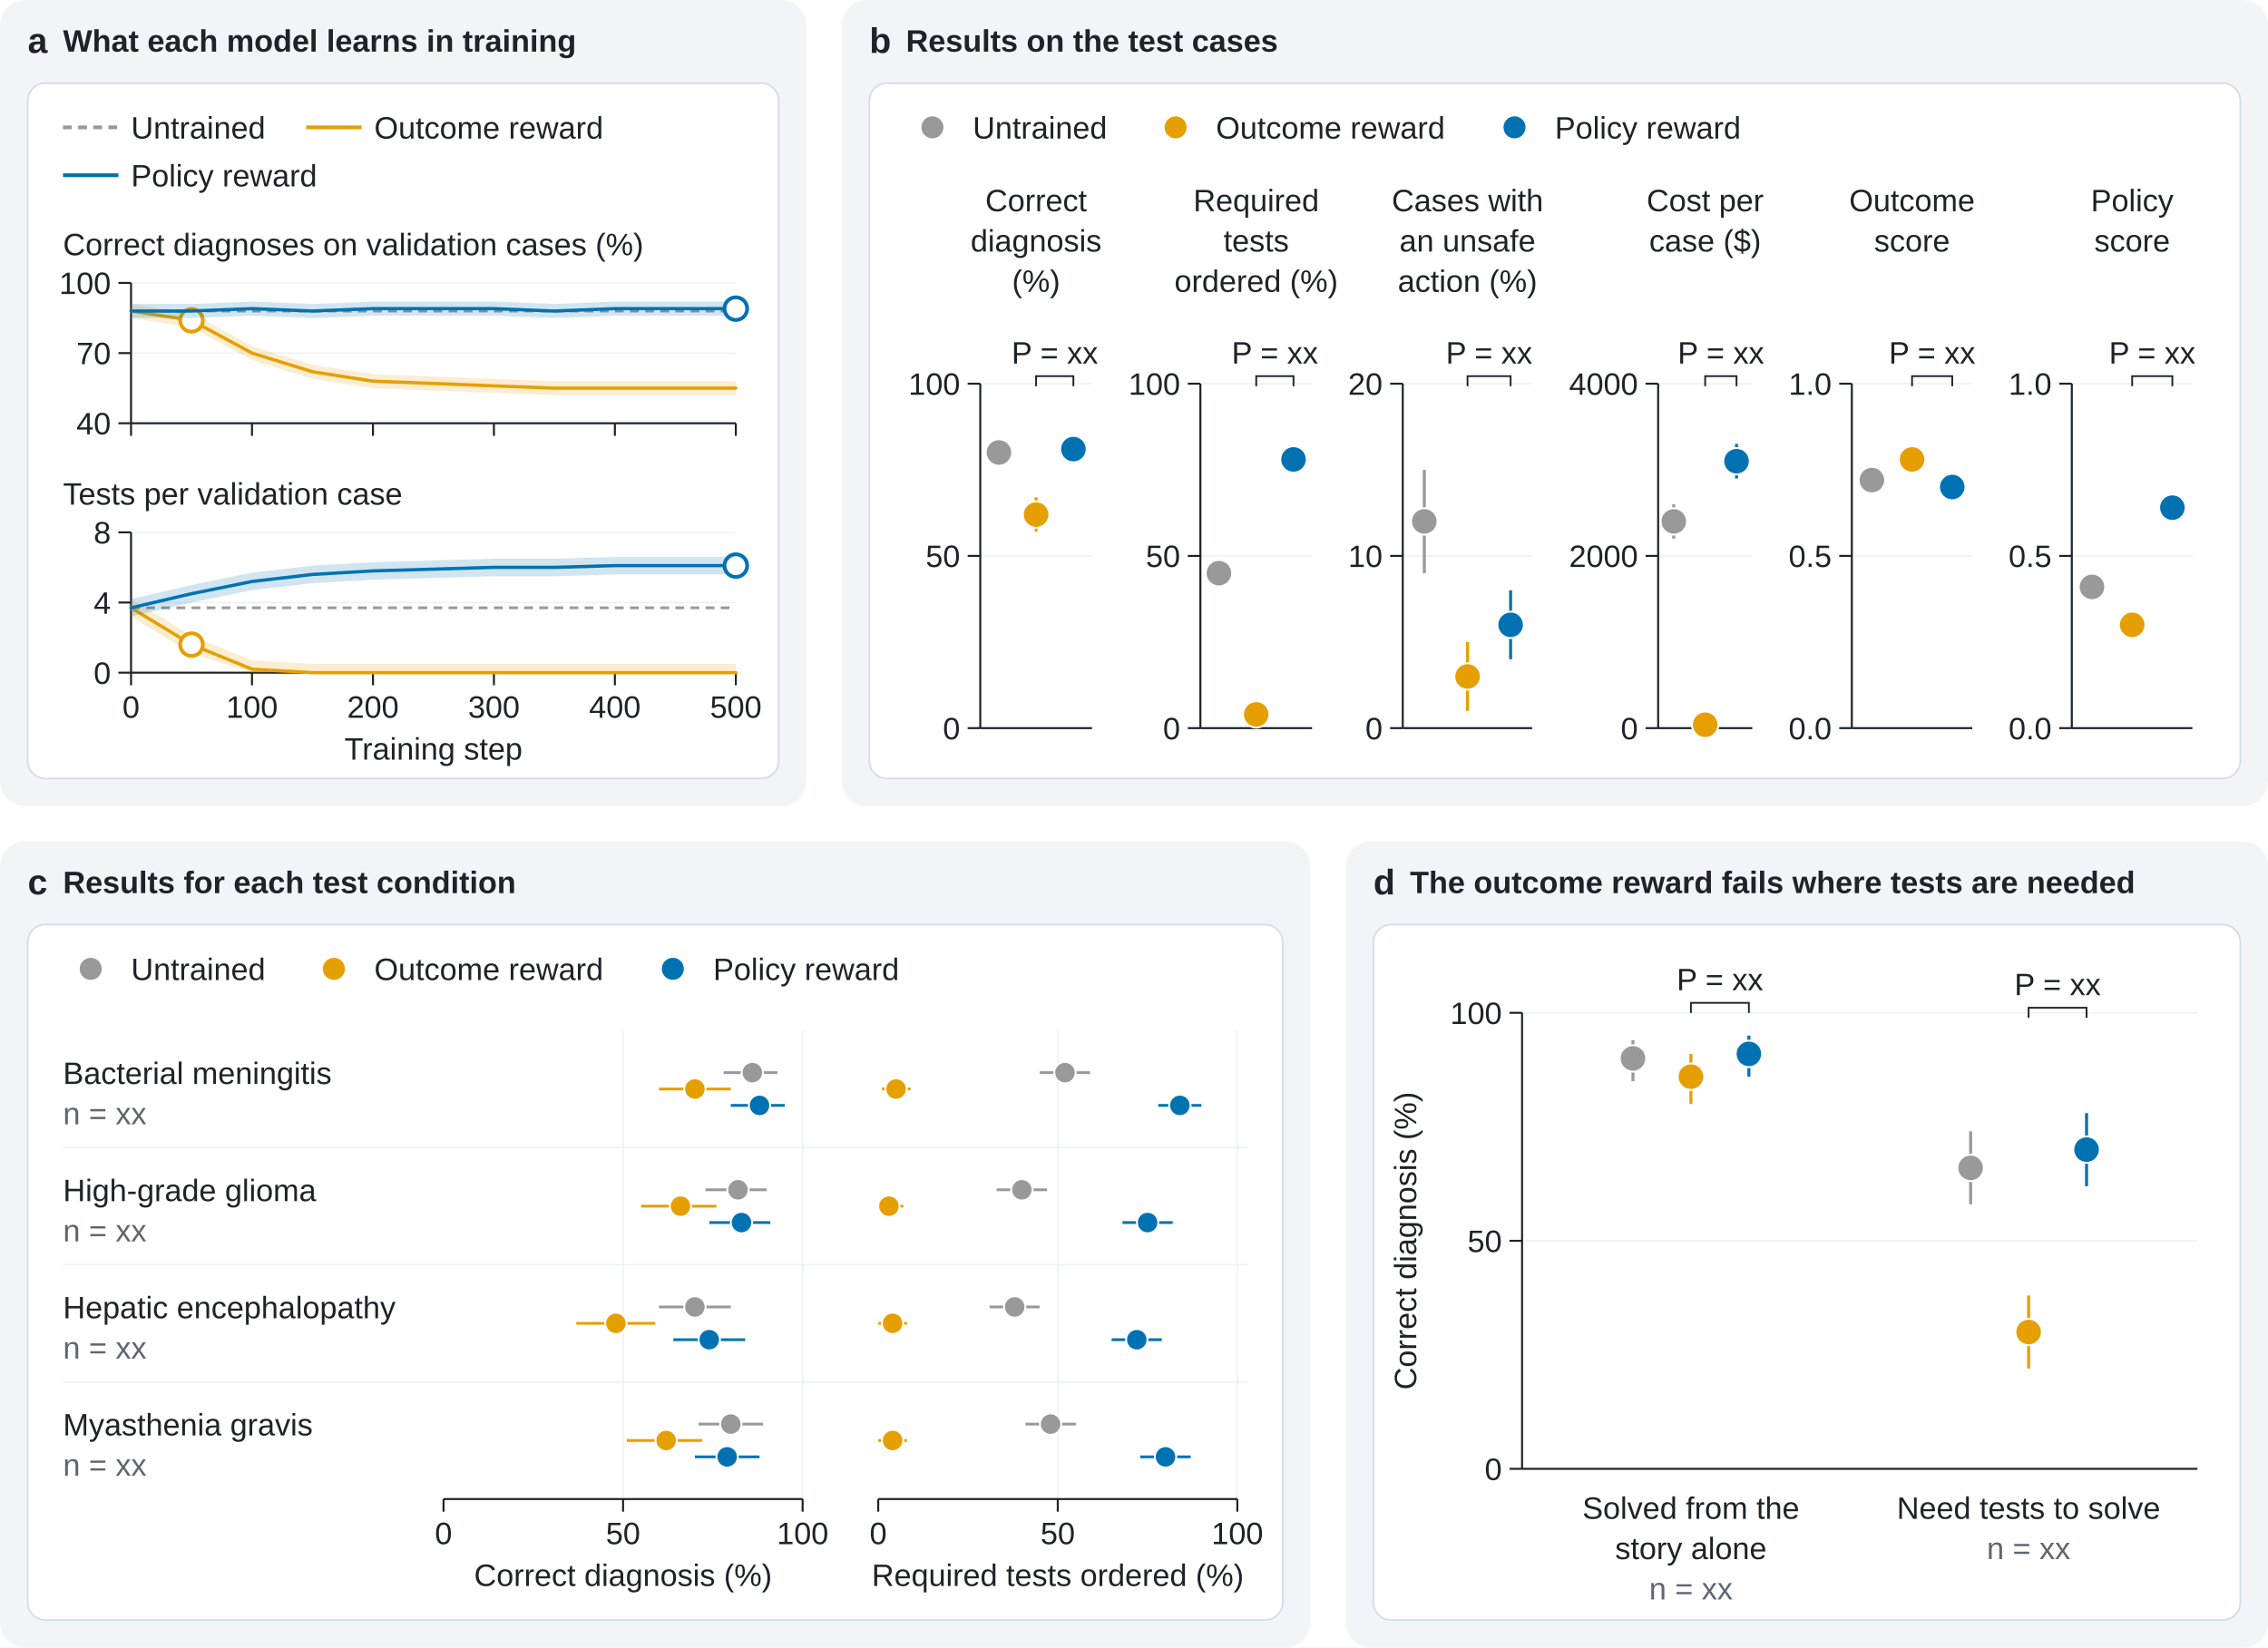
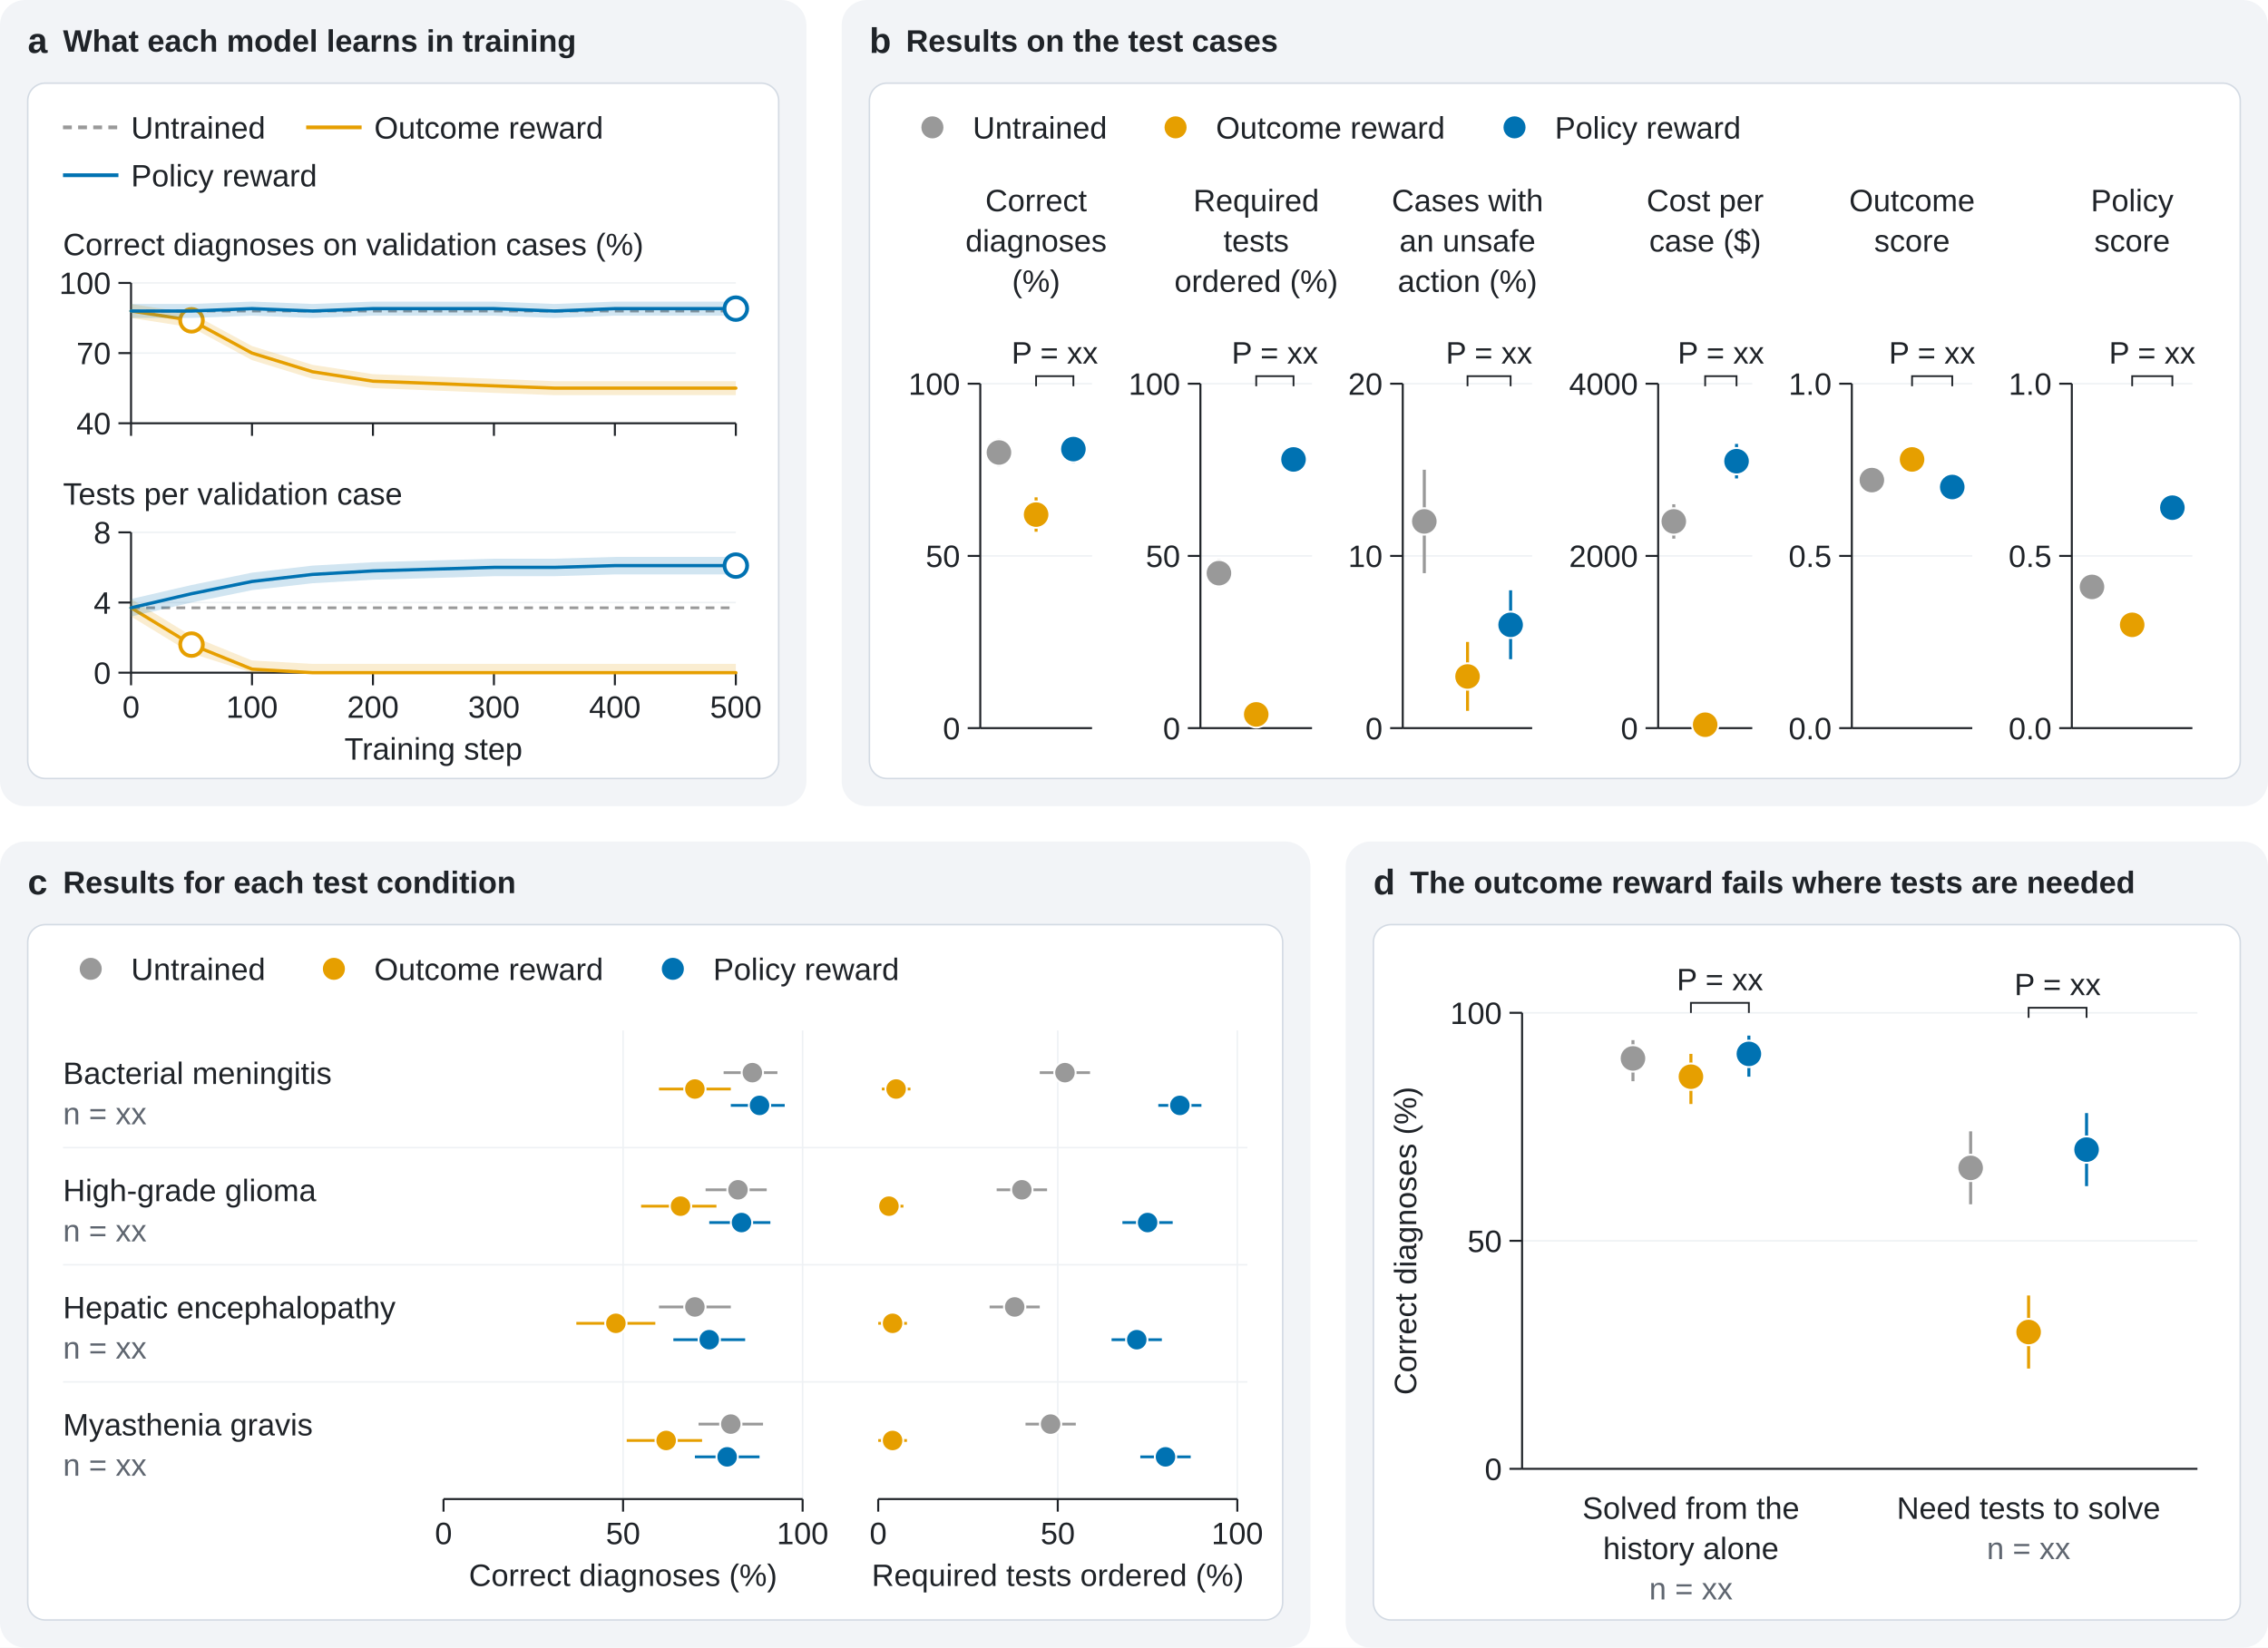
<svg xmlns="http://www.w3.org/2000/svg" viewBox="0 0 1800 1308" width="180mm" height="130.8mm">
  <rect width="1800" height="1308" fill="#FFFFFF" />
  <rect x="0.0" y="0.0" width="640.0" height="640.0" rx="20" fill="#F2F4F7" stroke="none" stroke-width="0" />
  <text x="22.0" y="42.0" font-family="Arial, Helvetica, sans-serif" font-size="28.2" font-weight="bold" fill="#1F2328" text-anchor="start">a</text>
  <text x="50.0" y="41.0" font-family="Arial, Helvetica, sans-serif" font-size="24.6" font-weight="bold" fill="#1F2328" text-anchor="start">What each model learns in training</text>
  <rect x="22.0" y="66.0" width="596.0" height="552.0" rx="14" fill="#FFFFFF" stroke="#D3DAE3" stroke-width="1.2" />
  <path d="M50.0,101.1 L94.0,101.1" stroke="#999999" stroke-width="3" stroke-linecap="butt" stroke-dasharray="7 5" fill="none" />
  <text x="104.0" y="110.0" font-family="Arial, Helvetica, sans-serif" font-size="24.6" fill="#1F2328" text-anchor="start">Untrained</text>
  <path d="M243.0,101.1 L287.0,101.1" stroke="#E69F00" stroke-width="3" stroke-linecap="butt" fill="none" />
  <text x="297.0" y="110.0" font-family="Arial, Helvetica, sans-serif" font-size="24.6" fill="#1F2328" text-anchor="start">Outcome reward</text>
  <path d="M50.0,139.1 L94.0,139.1" stroke="#0072B2" stroke-width="3" stroke-linecap="butt" fill="none" />
  <text x="104.0" y="148.0" font-family="Arial, Helvetica, sans-serif" font-size="24.6" fill="#1F2328" text-anchor="start">Policy reward</text>
  <path d="M104.0,280.3 L584.0,280.3" stroke="#EEF1F4" stroke-width="1.2" stroke-linecap="butt" fill="none" />
  <path d="M104.0,224.6 L584.0,224.6" stroke="#EEF1F4" stroke-width="1.2" stroke-linecap="butt" fill="none" />
  <path d="M94.0,336.0 L104.0,336.0" stroke="#1F2328" stroke-width="1.6" stroke-linecap="butt" fill="none" />
  <text x="88.0" y="344.8" font-family="Arial, Helvetica, sans-serif" font-size="24.6" fill="#1F2328" text-anchor="end">40</text>
  <path d="M94.0,280.3 L104.0,280.3" stroke="#1F2328" stroke-width="1.6" stroke-linecap="butt" fill="none" />
  <text x="88.0" y="289.1" font-family="Arial, Helvetica, sans-serif" font-size="24.6" fill="#1F2328" text-anchor="end">70</text>
  <path d="M94.0,224.6 L104.0,224.6" stroke="#1F2328" stroke-width="1.6" stroke-linecap="butt" fill="none" />
  <text x="88.0" y="233.4" font-family="Arial, Helvetica, sans-serif" font-size="24.6" fill="#1F2328" text-anchor="end">100</text>
  <path d="M104.0,224.6 L104.0,336.0" stroke="#1F2328" stroke-width="1.6" stroke-linecap="butt" fill="none" />
  <text x="50.0" y="202.6" font-family="Arial, Helvetica, sans-serif" font-size="24.6" fill="#1F2328" text-anchor="start">Correct diagnoses on validation cases (%)</text>
  <path d="M104.0,336.0 L584.0,336.0" stroke="#1F2328" stroke-width="1.6" stroke-linecap="butt" fill="none" />
  <path d="M104.0,336.0 L104.0,346.0" stroke="#1F2328" stroke-width="1.6" stroke-linecap="butt" fill="none" />
  <path d="M200.0,336.0 L200.0,346.0" stroke="#1F2328" stroke-width="1.6" stroke-linecap="butt" fill="none" />
  <path d="M296.0,336.0 L296.0,346.0" stroke="#1F2328" stroke-width="1.6" stroke-linecap="butt" fill="none" />
  <path d="M392.0,336.0 L392.0,346.0" stroke="#1F2328" stroke-width="1.6" stroke-linecap="butt" fill="none" />
  <path d="M488.0,336.0 L488.0,346.0" stroke="#1F2328" stroke-width="1.6" stroke-linecap="butt" fill="none" />
  <path d="M584.0,336.0 L584.0,346.0" stroke="#1F2328" stroke-width="1.6" stroke-linecap="butt" fill="none" />
  <path d="M104.0,246.9 L584.0,246.9" stroke="#999999" stroke-width="2.2" stroke-linecap="butt" stroke-dasharray="7 5" fill="none" />
  <polygon points="104.0,241.3 152.0,248.7 200.0,274.7 248.0,289.6 296.0,297.0 344.0,298.9 392.0,300.7 440.0,302.6 488.0,302.6 536.0,302.6 584.0,302.6 584.0,313.7 536.0,313.7 488.0,313.7 440.0,313.7 392.0,311.9 344.0,310.0 296.0,308.1 248.0,300.7 200.0,285.9 152.0,259.9 104.0,252.4" fill="#E69F00" fill-opacity="0.18" stroke="none" />
  <polyline points="104.0,246.9 152.0,254.3 200.0,280.3 248.0,295.1 296.0,302.6 344.0,304.4 392.0,306.3 440.0,308.1 488.0,308.1 536.0,308.1 584.0,308.1" fill="none" stroke="#E69F00" stroke-width="2.6" stroke-linejoin="round" stroke-linecap="round" />
  <circle cx="152.0" cy="254.3" r="9" fill="#FFFFFF" stroke="#E69F00" stroke-width="3" />
  <polygon points="104.0,241.3 152.0,241.3 200.0,239.4 248.0,241.3 296.0,239.4 344.0,239.4 392.0,239.4 440.0,241.3 488.0,239.4 536.0,239.4 584.0,239.4 584.0,250.6 536.0,250.6 488.0,250.6 440.0,252.4 392.0,250.6 344.0,250.6 296.0,250.6 248.0,252.4 200.0,250.6 152.0,252.4 104.0,252.4" fill="#0072B2" fill-opacity="0.18" stroke="none" />
  <polyline points="104.0,246.9 152.0,246.9 200.0,245.0 248.0,246.9 296.0,245.0 344.0,245.0 392.0,245.0 440.0,246.9 488.0,245.0 536.0,245.0 584.0,245.0" fill="none" stroke="#0072B2" stroke-width="2.6" stroke-linejoin="round" stroke-linecap="round" />
  <circle cx="584.0" cy="245.0" r="9" fill="#FFFFFF" stroke="#0072B2" stroke-width="3" />
  <path d="M104.0,478.3 L584.0,478.3" stroke="#EEF1F4" stroke-width="1.2" stroke-linecap="butt" fill="none" />
  <path d="M104.0,422.6 L584.0,422.6" stroke="#EEF1F4" stroke-width="1.2" stroke-linecap="butt" fill="none" />
  <path d="M94.0,534.0 L104.0,534.0" stroke="#1F2328" stroke-width="1.6" stroke-linecap="butt" fill="none" />
  <text x="88.0" y="542.9" font-family="Arial, Helvetica, sans-serif" font-size="24.6" fill="#1F2328" text-anchor="end">0</text>
  <path d="M94.0,478.3 L104.0,478.3" stroke="#1F2328" stroke-width="1.6" stroke-linecap="butt" fill="none" />
  <text x="88.0" y="487.2" font-family="Arial, Helvetica, sans-serif" font-size="24.6" fill="#1F2328" text-anchor="end">4</text>
  <path d="M94.0,422.6 L104.0,422.6" stroke="#1F2328" stroke-width="1.6" stroke-linecap="butt" fill="none" />
  <text x="88.0" y="431.4" font-family="Arial, Helvetica, sans-serif" font-size="24.6" fill="#1F2328" text-anchor="end">8</text>
  <path d="M104.0,422.6 L104.0,534.0" stroke="#1F2328" stroke-width="1.6" stroke-linecap="butt" fill="none" />
  <text x="50.0" y="400.6" font-family="Arial, Helvetica, sans-serif" font-size="24.6" fill="#1F2328" text-anchor="start">Tests per validation case</text>
  <path d="M104.0,534.0 L584.0,534.0" stroke="#1F2328" stroke-width="1.6" stroke-linecap="butt" fill="none" />
  <path d="M104.0,534.0 L104.0,544.0" stroke="#1F2328" stroke-width="1.6" stroke-linecap="butt" fill="none" />
  <text x="104.0" y="569.8" font-family="Arial, Helvetica, sans-serif" font-size="24.6" fill="#1F2328" text-anchor="middle">0</text>
  <path d="M200.0,534.0 L200.0,544.0" stroke="#1F2328" stroke-width="1.6" stroke-linecap="butt" fill="none" />
  <text x="200.0" y="569.8" font-family="Arial, Helvetica, sans-serif" font-size="24.6" fill="#1F2328" text-anchor="middle">100</text>
  <path d="M296.0,534.0 L296.0,544.0" stroke="#1F2328" stroke-width="1.6" stroke-linecap="butt" fill="none" />
  <text x="296.0" y="569.8" font-family="Arial, Helvetica, sans-serif" font-size="24.6" fill="#1F2328" text-anchor="middle">200</text>
  <path d="M392.0,534.0 L392.0,544.0" stroke="#1F2328" stroke-width="1.6" stroke-linecap="butt" fill="none" />
  <text x="392.0" y="569.8" font-family="Arial, Helvetica, sans-serif" font-size="24.6" fill="#1F2328" text-anchor="middle">300</text>
  <path d="M488.0,534.0 L488.0,544.0" stroke="#1F2328" stroke-width="1.6" stroke-linecap="butt" fill="none" />
  <text x="488.0" y="569.8" font-family="Arial, Helvetica, sans-serif" font-size="24.6" fill="#1F2328" text-anchor="middle">400</text>
  <path d="M584.0,534.0 L584.0,544.0" stroke="#1F2328" stroke-width="1.6" stroke-linecap="butt" fill="none" />
  <text x="584.0" y="569.8" font-family="Arial, Helvetica, sans-serif" font-size="24.6" fill="#1F2328" text-anchor="middle">500</text>
  <path d="M104.0,482.5 L584.0,482.5" stroke="#999999" stroke-width="2.2" stroke-linecap="butt" stroke-dasharray="7 5" fill="none" />
  <polygon points="104.0,475.5 152.0,504.8 200.0,524.3 248.0,527.0 296.0,527.0 344.0,527.0 392.0,527.0 440.0,527.0 488.0,527.0 536.0,527.0 584.0,527.0 584.0,534.0 536.0,534.0 488.0,534.0 440.0,534.0 392.0,534.0 344.0,534.0 296.0,534.0 248.0,534.0 200.0,534.0 152.0,518.7 104.0,489.4" fill="#E69F00" fill-opacity="0.18" stroke="none" />
  <polyline points="104.0,482.5 152.0,511.7 200.0,531.2 248.0,534.0 296.0,534.0 344.0,534.0 392.0,534.0 440.0,534.0 488.0,534.0 536.0,534.0 584.0,534.0" fill="none" stroke="#E69F00" stroke-width="2.6" stroke-linejoin="round" stroke-linecap="round" />
  <circle cx="152.0" cy="511.7" r="9" fill="#FFFFFF" stroke="#E69F00" stroke-width="3" />
  <polygon points="104.0,475.5 152.0,464.4 200.0,454.6 248.0,449.0 296.0,446.3 344.0,444.9 392.0,443.5 440.0,443.5 488.0,442.1 536.0,442.1 584.0,442.1 584.0,456.0 536.0,456.0 488.0,456.0 440.0,457.4 392.0,457.4 344.0,458.8 296.0,460.2 248.0,463.0 200.0,468.5 152.0,478.3 104.0,489.4" fill="#0072B2" fill-opacity="0.18" stroke="none" />
  <polyline points="104.0,482.5 152.0,471.3 200.0,461.6 248.0,456.0 296.0,453.2 344.0,451.8 392.0,450.4 440.0,450.4 488.0,449.0 536.0,449.0 584.0,449.0" fill="none" stroke="#0072B2" stroke-width="2.6" stroke-linejoin="round" stroke-linecap="round" />
  <circle cx="584.0" cy="449.0" r="9" fill="#FFFFFF" stroke="#0072B2" stroke-width="3" />
  <text x="344.0" y="603.0" font-family="Arial, Helvetica, sans-serif" font-size="24.6" fill="#1F2328" text-anchor="middle">Training step</text>
  <rect x="668.0" y="0.0" width="1132.0" height="640.0" rx="20" fill="#F2F4F7" stroke="none" stroke-width="0" />
  <text x="690.0" y="42.0" font-family="Arial, Helvetica, sans-serif" font-size="28.2" font-weight="bold" fill="#1F2328" text-anchor="start">b</text>
  <text x="719.0" y="41.0" font-family="Arial, Helvetica, sans-serif" font-size="24.6" font-weight="bold" fill="#1F2328" text-anchor="start">Results on the test cases</text>
  <rect x="690.0" y="66.0" width="1088.0" height="552.0" rx="14" fill="#FFFFFF" stroke="#D3DAE3" stroke-width="1.2" />
  <circle cx="740.0" cy="101.1" r="9.5" fill="#999999" stroke="#FFFFFF" stroke-width="1.5" />
  <text x="772.0" y="110.0" font-family="Arial, Helvetica, sans-serif" font-size="24.6" fill="#1F2328" text-anchor="start">Untrained</text>
  <circle cx="933.0" cy="101.1" r="9.5" fill="#E69F00" stroke="#FFFFFF" stroke-width="1.5" />
  <text x="965.0" y="110.0" font-family="Arial, Helvetica, sans-serif" font-size="24.6" fill="#1F2328" text-anchor="start">Outcome reward</text>
  <circle cx="1202.0" cy="101.1" r="9.5" fill="#0072B2" stroke="#FFFFFF" stroke-width="1.5" />
  <text x="1234.0" y="110.0" font-family="Arial, Helvetica, sans-serif" font-size="24.6" fill="#1F2328" text-anchor="start">Policy reward</text>
  <text x="822.3" y="167.7" font-family="Arial, Helvetica, sans-serif" font-size="24.6" fill="#1F2328" text-anchor="middle">Correct</text>
-   <text x="822.3" y="199.7" font-family="Arial, Helvetica, sans-serif" font-size="24.6" fill="#1F2328" text-anchor="middle">diagnosis</text>
+   <text x="822.3" y="199.7" font-family="Arial, Helvetica, sans-serif" font-size="24.6" fill="#1F2328" text-anchor="middle">diagnoses</text>
  <text x="822.3" y="231.7" font-family="Arial, Helvetica, sans-serif" font-size="24.6" fill="#1F2328" text-anchor="middle">(%)</text>
  <path d="M778.0,441.3 L866.7,441.3" stroke="#EEF1F4" stroke-width="1.2" stroke-linecap="butt" fill="none" />
  <path d="M778.0,304.6 L866.7,304.6" stroke="#EEF1F4" stroke-width="1.2" stroke-linecap="butt" fill="none" />
  <path d="M768.0,578.0 L778.0,578.0" stroke="#1F2328" stroke-width="1.6" stroke-linecap="butt" fill="none" />
  <text x="762.0" y="586.9" font-family="Arial, Helvetica, sans-serif" font-size="24.6" fill="#1F2328" text-anchor="end">0</text>
  <path d="M768.0,441.3 L778.0,441.3" stroke="#1F2328" stroke-width="1.6" stroke-linecap="butt" fill="none" />
  <text x="762.0" y="450.1" font-family="Arial, Helvetica, sans-serif" font-size="24.6" fill="#1F2328" text-anchor="end">50</text>
  <path d="M768.0,304.6 L778.0,304.6" stroke="#1F2328" stroke-width="1.6" stroke-linecap="butt" fill="none" />
  <text x="762.0" y="313.4" font-family="Arial, Helvetica, sans-serif" font-size="24.6" fill="#1F2328" text-anchor="end">100</text>
  <path d="M778.0,304.6 L778.0,578.0" stroke="#1F2328" stroke-width="1.6" stroke-linecap="butt" fill="none" />
  <path d="M778.0,578.0 L866.7,578.0" stroke="#1F2328" stroke-width="1.6" stroke-linecap="butt" fill="none" />
  <path d="M792.8,370.2 L792.8,348.3" stroke="#999999" stroke-width="2.4" stroke-linecap="butt" fill="none" />
  <circle cx="792.8" cy="359.2" r="10.5" fill="#999999" stroke="#FFFFFF" stroke-width="1.5" />
  <path d="M822.3,422.1 L822.3,394.8" stroke="#E69F00" stroke-width="2.4" stroke-linecap="butt" fill="none" />
  <circle cx="822.3" cy="408.5" r="10.5" fill="#E69F00" stroke="#FFFFFF" stroke-width="1.5" />
  <path d="M851.9,367.5 L851.9,345.6" stroke="#0072B2" stroke-width="2.4" stroke-linecap="butt" fill="none" />
  <circle cx="851.9" cy="356.5" r="10.5" fill="#0072B2" stroke="#FFFFFF" stroke-width="1.5" />
  <path d="M822.3,306.6 V298.6 H851.9 V306.6" fill="none" stroke="#1F2328" stroke-width="1.4" />
  <text x="837.1" y="288.6" font-family="Arial, Helvetica, sans-serif" font-size="24.6" fill="#1F2328" text-anchor="middle">P = xx</text>
  <text x="997.0" y="167.7" font-family="Arial, Helvetica, sans-serif" font-size="24.6" fill="#1F2328" text-anchor="middle">Required</text>
  <text x="997.0" y="199.7" font-family="Arial, Helvetica, sans-serif" font-size="24.6" fill="#1F2328" text-anchor="middle">tests</text>
  <text x="997.0" y="231.7" font-family="Arial, Helvetica, sans-serif" font-size="24.6" fill="#1F2328" text-anchor="middle">ordered (%)</text>
  <path d="M952.7,441.3 L1041.3,441.3" stroke="#EEF1F4" stroke-width="1.2" stroke-linecap="butt" fill="none" />
  <path d="M952.7,304.6 L1041.3,304.6" stroke="#EEF1F4" stroke-width="1.2" stroke-linecap="butt" fill="none" />
  <path d="M942.7,578.0 L952.7,578.0" stroke="#1F2328" stroke-width="1.6" stroke-linecap="butt" fill="none" />
  <text x="936.7" y="586.9" font-family="Arial, Helvetica, sans-serif" font-size="24.6" fill="#1F2328" text-anchor="end">0</text>
  <path d="M942.7,441.3 L952.7,441.3" stroke="#1F2328" stroke-width="1.6" stroke-linecap="butt" fill="none" />
  <text x="936.7" y="450.1" font-family="Arial, Helvetica, sans-serif" font-size="24.6" fill="#1F2328" text-anchor="end">50</text>
  <path d="M942.7,304.6 L952.7,304.6" stroke="#1F2328" stroke-width="1.6" stroke-linecap="butt" fill="none" />
  <text x="936.7" y="313.4" font-family="Arial, Helvetica, sans-serif" font-size="24.6" fill="#1F2328" text-anchor="end">100</text>
  <path d="M952.7,304.6 L952.7,578.0" stroke="#1F2328" stroke-width="1.6" stroke-linecap="butt" fill="none" />
  <path d="M952.7,578.0 L1041.3,578.0" stroke="#1F2328" stroke-width="1.6" stroke-linecap="butt" fill="none" />
  <path d="M967.4,465.9 L967.4,444.0" stroke="#999999" stroke-width="2.4" stroke-linecap="butt" fill="none" />
  <circle cx="967.4" cy="455.0" r="10.5" fill="#999999" stroke="#FFFFFF" stroke-width="1.5" />
  <path d="M997.0,572.5 L997.0,561.6" stroke="#E69F00" stroke-width="2.4" stroke-linecap="butt" fill="none" />
  <circle cx="997.0" cy="567.1" r="10.5" fill="#E69F00" stroke="#FFFFFF" stroke-width="1.5" />
  <path d="M1026.6,375.7 L1026.6,353.8" stroke="#0072B2" stroke-width="2.4" stroke-linecap="butt" fill="none" />
  <circle cx="1026.6" cy="364.7" r="10.5" fill="#0072B2" stroke="#FFFFFF" stroke-width="1.5" />
  <path d="M997.0,306.6 V298.6 H1026.6 V306.6" fill="none" stroke="#1F2328" stroke-width="1.4" />
  <text x="1011.8" y="288.6" font-family="Arial, Helvetica, sans-serif" font-size="24.6" fill="#1F2328" text-anchor="middle">P = xx</text>
  <text x="1164.7" y="167.7" font-family="Arial, Helvetica, sans-serif" font-size="24.6" fill="#1F2328" text-anchor="middle">Cases with</text>
  <text x="1164.7" y="199.7" font-family="Arial, Helvetica, sans-serif" font-size="24.6" fill="#1F2328" text-anchor="middle">an unsafe</text>
  <text x="1164.7" y="231.7" font-family="Arial, Helvetica, sans-serif" font-size="24.6" fill="#1F2328" text-anchor="middle">action (%)</text>
  <path d="M1113.3,441.3 L1216.0,441.3" stroke="#EEF1F4" stroke-width="1.2" stroke-linecap="butt" fill="none" />
  <path d="M1113.3,304.6 L1216.0,304.6" stroke="#EEF1F4" stroke-width="1.2" stroke-linecap="butt" fill="none" />
  <path d="M1103.3,578.0 L1113.3,578.0" stroke="#1F2328" stroke-width="1.6" stroke-linecap="butt" fill="none" />
  <text x="1097.3" y="586.9" font-family="Arial, Helvetica, sans-serif" font-size="24.6" fill="#1F2328" text-anchor="end">0</text>
  <path d="M1103.3,441.3 L1113.3,441.3" stroke="#1F2328" stroke-width="1.6" stroke-linecap="butt" fill="none" />
  <text x="1097.3" y="450.1" font-family="Arial, Helvetica, sans-serif" font-size="24.6" fill="#1F2328" text-anchor="end">10</text>
  <path d="M1103.3,304.6 L1113.3,304.6" stroke="#1F2328" stroke-width="1.6" stroke-linecap="butt" fill="none" />
  <text x="1097.3" y="313.4" font-family="Arial, Helvetica, sans-serif" font-size="24.6" fill="#1F2328" text-anchor="end">20</text>
  <path d="M1113.3,304.6 L1113.3,578.0" stroke="#1F2328" stroke-width="1.6" stroke-linecap="butt" fill="none" />
  <path d="M1113.3,578.0 L1216.0,578.0" stroke="#1F2328" stroke-width="1.6" stroke-linecap="butt" fill="none" />
  <path d="M1130.4,455.0 L1130.4,372.9" stroke="#999999" stroke-width="2.4" stroke-linecap="butt" fill="none" />
  <circle cx="1130.4" cy="413.9" r="10.5" fill="#999999" stroke="#FFFFFF" stroke-width="1.5" />
  <path d="M1164.7,564.3 L1164.7,509.6" stroke="#E69F00" stroke-width="2.4" stroke-linecap="butt" fill="none" />
  <circle cx="1164.7" cy="537.0" r="10.5" fill="#E69F00" stroke="#FFFFFF" stroke-width="1.5" />
  <path d="M1198.9,523.3 L1198.9,468.6" stroke="#0072B2" stroke-width="2.4" stroke-linecap="butt" fill="none" />
  <circle cx="1198.9" cy="496.0" r="10.5" fill="#0072B2" stroke="#FFFFFF" stroke-width="1.5" />
  <path d="M1164.7,306.6 V298.6 H1198.9 V306.6" fill="none" stroke="#1F2328" stroke-width="1.4" />
  <text x="1181.8" y="288.6" font-family="Arial, Helvetica, sans-serif" font-size="24.6" fill="#1F2328" text-anchor="middle">P = xx</text>
  <text x="1353.3" y="167.7" font-family="Arial, Helvetica, sans-serif" font-size="24.6" fill="#1F2328" text-anchor="middle">Cost per</text>
  <text x="1353.3" y="199.7" font-family="Arial, Helvetica, sans-serif" font-size="24.6" fill="#1F2328" text-anchor="middle">case ($)</text>
  <path d="M1316.0,441.3 L1390.7,441.3" stroke="#EEF1F4" stroke-width="1.2" stroke-linecap="butt" fill="none" />
  <path d="M1316.0,304.6 L1390.7,304.6" stroke="#EEF1F4" stroke-width="1.2" stroke-linecap="butt" fill="none" />
  <path d="M1306.0,578.0 L1316.0,578.0" stroke="#1F2328" stroke-width="1.6" stroke-linecap="butt" fill="none" />
  <text x="1300.0" y="586.9" font-family="Arial, Helvetica, sans-serif" font-size="24.6" fill="#1F2328" text-anchor="end">0</text>
  <path d="M1306.0,441.3 L1316.0,441.3" stroke="#1F2328" stroke-width="1.6" stroke-linecap="butt" fill="none" />
  <text x="1300.0" y="450.1" font-family="Arial, Helvetica, sans-serif" font-size="24.6" fill="#1F2328" text-anchor="end">2000</text>
  <path d="M1306.0,304.6 L1316.0,304.6" stroke="#1F2328" stroke-width="1.6" stroke-linecap="butt" fill="none" />
  <text x="1300.0" y="313.4" font-family="Arial, Helvetica, sans-serif" font-size="24.6" fill="#1F2328" text-anchor="end">4000</text>
  <path d="M1316.0,304.6 L1316.0,578.0" stroke="#1F2328" stroke-width="1.6" stroke-linecap="butt" fill="none" />
  <path d="M1316.0,578.0 L1390.7,578.0" stroke="#1F2328" stroke-width="1.6" stroke-linecap="butt" fill="none" />
  <path d="M1328.4,427.6 L1328.4,400.3" stroke="#999999" stroke-width="2.4" stroke-linecap="butt" fill="none" />
  <circle cx="1328.4" cy="413.9" r="10.5" fill="#999999" stroke="#FFFFFF" stroke-width="1.5" />
  <path d="M1353.3,578.0 L1353.3,571.8" stroke="#E69F00" stroke-width="2.4" stroke-linecap="butt" fill="none" />
  <circle cx="1353.3" cy="575.3" r="10.5" fill="#E69F00" stroke="#FFFFFF" stroke-width="1.5" />
  <path d="M1378.2,379.8 L1378.2,352.4" stroke="#0072B2" stroke-width="2.4" stroke-linecap="butt" fill="none" />
  <circle cx="1378.2" cy="366.1" r="10.5" fill="#0072B2" stroke="#FFFFFF" stroke-width="1.5" />
  <path d="M1353.3,306.6 V298.6 H1378.2 V306.6" fill="none" stroke="#1F2328" stroke-width="1.4" />
  <text x="1365.8" y="288.6" font-family="Arial, Helvetica, sans-serif" font-size="24.6" fill="#1F2328" text-anchor="middle">P = xx</text>
  <text x="1517.5" y="167.7" font-family="Arial, Helvetica, sans-serif" font-size="24.6" fill="#1F2328" text-anchor="middle">Outcome</text>
  <text x="1517.5" y="199.7" font-family="Arial, Helvetica, sans-serif" font-size="24.6" fill="#1F2328" text-anchor="middle">score</text>
  <path d="M1469.7,441.3 L1565.3,441.3" stroke="#EEF1F4" stroke-width="1.2" stroke-linecap="butt" fill="none" />
  <path d="M1469.7,304.6 L1565.3,304.6" stroke="#EEF1F4" stroke-width="1.2" stroke-linecap="butt" fill="none" />
  <path d="M1459.7,578.0 L1469.7,578.0" stroke="#1F2328" stroke-width="1.6" stroke-linecap="butt" fill="none" />
  <text x="1453.7" y="586.9" font-family="Arial, Helvetica, sans-serif" font-size="24.6" fill="#1F2328" text-anchor="end">0.0</text>
  <path d="M1459.7,441.3 L1469.7,441.3" stroke="#1F2328" stroke-width="1.6" stroke-linecap="butt" fill="none" />
  <text x="1453.7" y="450.1" font-family="Arial, Helvetica, sans-serif" font-size="24.6" fill="#1F2328" text-anchor="end">0.5</text>
  <path d="M1459.7,304.6 L1469.7,304.6" stroke="#1F2328" stroke-width="1.6" stroke-linecap="butt" fill="none" />
  <text x="1453.7" y="313.4" font-family="Arial, Helvetica, sans-serif" font-size="24.6" fill="#1F2328" text-anchor="end">1.0</text>
  <path d="M1469.7,304.6 L1469.7,578.0" stroke="#1F2328" stroke-width="1.6" stroke-linecap="butt" fill="none" />
  <path d="M1469.7,578.0 L1565.3,578.0" stroke="#1F2328" stroke-width="1.6" stroke-linecap="butt" fill="none" />
  <path d="M1485.6,389.3 L1485.6,372.9" stroke="#999999" stroke-width="2.4" stroke-linecap="butt" fill="none" />
  <circle cx="1485.6" cy="381.1" r="10.5" fill="#999999" stroke="#FFFFFF" stroke-width="1.5" />
  <path d="M1517.5,372.9 L1517.5,356.5" stroke="#E69F00" stroke-width="2.4" stroke-linecap="butt" fill="none" />
  <circle cx="1517.5" cy="364.7" r="10.5" fill="#E69F00" stroke="#FFFFFF" stroke-width="1.5" />
  <path d="M1549.4,394.8 L1549.4,378.4" stroke="#0072B2" stroke-width="2.4" stroke-linecap="butt" fill="none" />
  <circle cx="1549.4" cy="386.6" r="10.5" fill="#0072B2" stroke="#FFFFFF" stroke-width="1.5" />
  <path d="M1517.5,306.6 V298.6 H1549.4 V306.6" fill="none" stroke="#1F2328" stroke-width="1.4" />
  <text x="1533.4" y="288.6" font-family="Arial, Helvetica, sans-serif" font-size="24.6" fill="#1F2328" text-anchor="middle">P = xx</text>
  <text x="1692.2" y="167.7" font-family="Arial, Helvetica, sans-serif" font-size="24.6" fill="#1F2328" text-anchor="middle">Policy</text>
  <text x="1692.2" y="199.7" font-family="Arial, Helvetica, sans-serif" font-size="24.6" fill="#1F2328" text-anchor="middle">score</text>
  <path d="M1644.3,441.3 L1740.0,441.3" stroke="#EEF1F4" stroke-width="1.2" stroke-linecap="butt" fill="none" />
  <path d="M1644.3,304.6 L1740.0,304.6" stroke="#EEF1F4" stroke-width="1.2" stroke-linecap="butt" fill="none" />
  <path d="M1634.3,578.0 L1644.3,578.0" stroke="#1F2328" stroke-width="1.6" stroke-linecap="butt" fill="none" />
  <text x="1628.3" y="586.9" font-family="Arial, Helvetica, sans-serif" font-size="24.6" fill="#1F2328" text-anchor="end">0.0</text>
  <path d="M1634.3,441.3 L1644.3,441.3" stroke="#1F2328" stroke-width="1.6" stroke-linecap="butt" fill="none" />
  <text x="1628.3" y="450.1" font-family="Arial, Helvetica, sans-serif" font-size="24.6" fill="#1F2328" text-anchor="end">0.5</text>
  <path d="M1634.3,304.6 L1644.3,304.6" stroke="#1F2328" stroke-width="1.6" stroke-linecap="butt" fill="none" />
  <text x="1628.3" y="313.4" font-family="Arial, Helvetica, sans-serif" font-size="24.6" fill="#1F2328" text-anchor="end">1.0</text>
  <path d="M1644.3,304.6 L1644.3,578.0" stroke="#1F2328" stroke-width="1.6" stroke-linecap="butt" fill="none" />
  <path d="M1644.3,578.0 L1740.0,578.0" stroke="#1F2328" stroke-width="1.6" stroke-linecap="butt" fill="none" />
  <path d="M1660.3,474.1 L1660.3,457.7" stroke="#999999" stroke-width="2.4" stroke-linecap="butt" fill="none" />
  <circle cx="1660.3" cy="465.9" r="10.5" fill="#999999" stroke="#FFFFFF" stroke-width="1.5" />
  <path d="M1692.2,504.2 L1692.2,487.8" stroke="#E69F00" stroke-width="2.4" stroke-linecap="butt" fill="none" />
  <circle cx="1692.2" cy="496.0" r="10.5" fill="#E69F00" stroke="#FFFFFF" stroke-width="1.5" />
  <path d="M1724.1,411.2 L1724.1,394.8" stroke="#0072B2" stroke-width="2.4" stroke-linecap="butt" fill="none" />
  <circle cx="1724.1" cy="403.0" r="10.5" fill="#0072B2" stroke="#FFFFFF" stroke-width="1.5" />
  <path d="M1692.2,306.6 V298.6 H1724.1 V306.6" fill="none" stroke="#1F2328" stroke-width="1.4" />
  <text x="1708.1" y="288.6" font-family="Arial, Helvetica, sans-serif" font-size="24.6" fill="#1F2328" text-anchor="middle">P = xx</text>
  <rect x="0.0" y="668.0" width="1040.0" height="640.0" rx="20" fill="#F2F4F7" stroke="none" stroke-width="0" />
  <text x="22.0" y="710.0" font-family="Arial, Helvetica, sans-serif" font-size="28.2" font-weight="bold" fill="#1F2328" text-anchor="start">c</text>
  <text x="50.0" y="709.0" font-family="Arial, Helvetica, sans-serif" font-size="24.6" font-weight="bold" fill="#1F2328" text-anchor="start">Results for each test condition</text>
  <rect x="22.0" y="734.0" width="996.0" height="552.0" rx="14" fill="#FFFFFF" stroke="#D3DAE3" stroke-width="1.2" />
  <circle cx="72.0" cy="769.1" r="9.5" fill="#999999" stroke="#FFFFFF" stroke-width="1.5" />
  <text x="104.0" y="778.0" font-family="Arial, Helvetica, sans-serif" font-size="24.6" fill="#1F2328" text-anchor="start">Untrained</text>
  <circle cx="265.0" cy="769.1" r="9.5" fill="#E69F00" stroke="#FFFFFF" stroke-width="1.5" />
  <text x="297.0" y="778.0" font-family="Arial, Helvetica, sans-serif" font-size="24.6" fill="#1F2328" text-anchor="start">Outcome reward</text>
  <circle cx="534.0" cy="769.1" r="9.5" fill="#0072B2" stroke="#FFFFFF" stroke-width="1.5" />
  <text x="566.0" y="778.0" font-family="Arial, Helvetica, sans-serif" font-size="24.6" fill="#1F2328" text-anchor="start">Policy reward</text>
  <text x="50.0" y="860.5" font-family="Arial, Helvetica, sans-serif" font-size="24.6" fill="#1F2328" text-anchor="start">Bacterial meningitis</text>
  <text x="50.0" y="892.5" font-family="Arial, Helvetica, sans-serif" font-size="24.6" fill="#5F6670" text-anchor="start">n = xx</text>
  <text x="50.0" y="953.5" font-family="Arial, Helvetica, sans-serif" font-size="24.6" fill="#1F2328" text-anchor="start">High-grade glioma</text>
  <text x="50.0" y="985.5" font-family="Arial, Helvetica, sans-serif" font-size="24.6" fill="#5F6670" text-anchor="start">n = xx</text>
  <path d="M50.0,911.0 L990.0,911.0" stroke="#EEF1F4" stroke-width="1.2" stroke-linecap="butt" fill="none" />
  <text x="50.0" y="1046.5" font-family="Arial, Helvetica, sans-serif" font-size="24.6" fill="#1F2328" text-anchor="start">Hepatic encephalopathy</text>
  <text x="50.0" y="1078.5" font-family="Arial, Helvetica, sans-serif" font-size="24.6" fill="#5F6670" text-anchor="start">n = xx</text>
  <path d="M50.0,1004.0 L990.0,1004.0" stroke="#EEF1F4" stroke-width="1.2" stroke-linecap="butt" fill="none" />
  <text x="50.0" y="1139.5" font-family="Arial, Helvetica, sans-serif" font-size="24.6" fill="#1F2328" text-anchor="start">Myasthenia gravis</text>
  <text x="50.0" y="1171.5" font-family="Arial, Helvetica, sans-serif" font-size="24.6" fill="#5F6670" text-anchor="start">n = xx</text>
  <path d="M50.0,1097.0 L990.0,1097.0" stroke="#EEF1F4" stroke-width="1.2" stroke-linecap="butt" fill="none" />
  <path d="M494.5,818.0 L494.5,1190.0" stroke="#EEF1F4" stroke-width="1.2" stroke-linecap="butt" fill="none" />
  <path d="M637.0,818.0 L637.0,1190.0" stroke="#EEF1F4" stroke-width="1.2" stroke-linecap="butt" fill="none" />
  <path d="M574.3,851.5 L617.0,851.5" stroke="#999999" stroke-width="2.2" stroke-linecap="butt" fill="none" />
  <circle cx="597.1" cy="851.5" r="8.5" fill="#999999" stroke="#FFFFFF" stroke-width="1.5" />
  <path d="M523.0,864.5 L580.0,864.5" stroke="#E69F00" stroke-width="2.2" stroke-linecap="butt" fill="none" />
  <circle cx="551.5" cy="864.5" r="8.5" fill="#E69F00" stroke="#FFFFFF" stroke-width="1.5" />
  <path d="M580.0,877.5 L622.8,877.5" stroke="#0072B2" stroke-width="2.2" stroke-linecap="butt" fill="none" />
  <circle cx="602.8" cy="877.5" r="8.5" fill="#0072B2" stroke="#FFFFFF" stroke-width="1.5" />
  <path d="M560.0,944.5 L608.5,944.5" stroke="#999999" stroke-width="2.2" stroke-linecap="butt" fill="none" />
  <circle cx="585.7" cy="944.5" r="8.5" fill="#999999" stroke="#FFFFFF" stroke-width="1.5" />
  <path d="M508.8,957.5 L568.6,957.5" stroke="#E69F00" stroke-width="2.2" stroke-linecap="butt" fill="none" />
  <circle cx="540.1" cy="957.5" r="8.5" fill="#E69F00" stroke="#FFFFFF" stroke-width="1.5" />
  <path d="M562.9,970.5 L611.4,970.5" stroke="#0072B2" stroke-width="2.2" stroke-linecap="butt" fill="none" />
  <circle cx="588.5" cy="970.5" r="8.5" fill="#0072B2" stroke="#FFFFFF" stroke-width="1.5" />
  <path d="M523.0,1037.5 L580.0,1037.5" stroke="#999999" stroke-width="2.2" stroke-linecap="butt" fill="none" />
  <circle cx="551.5" cy="1037.5" r="8.5" fill="#999999" stroke="#FFFFFF" stroke-width="1.5" />
  <path d="M457.4,1050.5 L520.1,1050.5" stroke="#E69F00" stroke-width="2.2" stroke-linecap="butt" fill="none" />
  <circle cx="488.8" cy="1050.5" r="8.5" fill="#E69F00" stroke="#FFFFFF" stroke-width="1.5" />
  <path d="M534.4,1063.5 L591.4,1063.5" stroke="#0072B2" stroke-width="2.2" stroke-linecap="butt" fill="none" />
  <circle cx="562.9" cy="1063.5" r="8.5" fill="#0072B2" stroke="#FFFFFF" stroke-width="1.5" />
  <path d="M554.4,1130.5 L605.6,1130.5" stroke="#999999" stroke-width="2.2" stroke-linecap="butt" fill="none" />
  <circle cx="580.0" cy="1130.5" r="8.5" fill="#999999" stroke="#FFFFFF" stroke-width="1.5" />
  <path d="M497.4,1143.5 L557.2,1143.5" stroke="#E69F00" stroke-width="2.2" stroke-linecap="butt" fill="none" />
  <circle cx="528.7" cy="1143.5" r="8.5" fill="#E69F00" stroke="#FFFFFF" stroke-width="1.5" />
  <path d="M551.5,1156.5 L602.8,1156.5" stroke="#0072B2" stroke-width="2.2" stroke-linecap="butt" fill="none" />
  <circle cx="577.1" cy="1156.5" r="8.5" fill="#0072B2" stroke="#FFFFFF" stroke-width="1.5" />
  <path d="M352.0,1190.0 L637.0,1190.0" stroke="#1F2328" stroke-width="1.6" stroke-linecap="butt" fill="none" />
  <path d="M352.0,1190.0 L352.0,1200.0" stroke="#1F2328" stroke-width="1.6" stroke-linecap="butt" fill="none" />
  <text x="352.0" y="1225.8" font-family="Arial, Helvetica, sans-serif" font-size="24.6" fill="#1F2328" text-anchor="middle">0</text>
  <path d="M494.5,1190.0 L494.5,1200.0" stroke="#1F2328" stroke-width="1.6" stroke-linecap="butt" fill="none" />
  <text x="494.5" y="1225.8" font-family="Arial, Helvetica, sans-serif" font-size="24.6" fill="#1F2328" text-anchor="middle">50</text>
  <path d="M637.0,1190.0 L637.0,1200.0" stroke="#1F2328" stroke-width="1.6" stroke-linecap="butt" fill="none" />
  <text x="637.0" y="1225.8" font-family="Arial, Helvetica, sans-serif" font-size="24.6" fill="#1F2328" text-anchor="middle">100</text>
-   <text x="494.5" y="1259.0" font-family="Arial, Helvetica, sans-serif" font-size="24.6" fill="#1F2328" text-anchor="middle">Correct diagnosis (%)</text>
+   <text x="494.5" y="1259.0" font-family="Arial, Helvetica, sans-serif" font-size="24.6" fill="#1F2328" text-anchor="middle">Correct diagnoses (%)</text>
  <path d="M839.5,818.0 L839.5,1190.0" stroke="#EEF1F4" stroke-width="1.2" stroke-linecap="butt" fill="none" />
  <path d="M982.0,818.0 L982.0,1190.0" stroke="#EEF1F4" stroke-width="1.2" stroke-linecap="butt" fill="none" />
  <path d="M825.2,851.5 L865.1,851.5" stroke="#999999" stroke-width="2.2" stroke-linecap="butt" fill="none" />
  <circle cx="845.2" cy="851.5" r="8.5" fill="#999999" stroke="#FFFFFF" stroke-width="1.5" />
  <path d="M699.9,864.5 L722.6,864.5" stroke="#E69F00" stroke-width="2.2" stroke-linecap="butt" fill="none" />
  <circle cx="711.2" cy="864.5" r="8.5" fill="#E69F00" stroke="#FFFFFF" stroke-width="1.5" />
  <path d="M919.3,877.5 L953.5,877.5" stroke="#0072B2" stroke-width="2.2" stroke-linecap="butt" fill="none" />
  <circle cx="936.4" cy="877.5" r="8.5" fill="#0072B2" stroke="#FFFFFF" stroke-width="1.5" />
  <path d="M791.0,944.5 L831.0,944.5" stroke="#999999" stroke-width="2.2" stroke-linecap="butt" fill="none" />
  <circle cx="811.0" cy="944.5" r="8.5" fill="#999999" stroke="#FFFFFF" stroke-width="1.5" />
  <path d="M697.0,957.5 L717.0,957.5" stroke="#E69F00" stroke-width="2.2" stroke-linecap="butt" fill="none" />
  <circle cx="705.5" cy="957.5" r="8.5" fill="#E69F00" stroke="#FFFFFF" stroke-width="1.5" />
  <path d="M890.8,970.5 L930.7,970.5" stroke="#0072B2" stroke-width="2.2" stroke-linecap="butt" fill="none" />
  <circle cx="910.8" cy="970.5" r="8.5" fill="#0072B2" stroke="#FFFFFF" stroke-width="1.5" />
  <path d="M785.4,1037.5 L825.2,1037.5" stroke="#999999" stroke-width="2.2" stroke-linecap="butt" fill="none" />
  <circle cx="805.3" cy="1037.5" r="8.5" fill="#999999" stroke="#FFFFFF" stroke-width="1.5" />
  <path d="M697.0,1050.5 L719.8,1050.5" stroke="#E69F00" stroke-width="2.2" stroke-linecap="butt" fill="none" />
  <circle cx="708.4" cy="1050.5" r="8.5" fill="#E69F00" stroke="#FFFFFF" stroke-width="1.5" />
  <path d="M882.2,1063.5 L922.1,1063.5" stroke="#0072B2" stroke-width="2.2" stroke-linecap="butt" fill="none" />
  <circle cx="902.2" cy="1063.5" r="8.5" fill="#0072B2" stroke="#FFFFFF" stroke-width="1.5" />
  <path d="M813.9,1130.5 L853.8,1130.5" stroke="#999999" stroke-width="2.2" stroke-linecap="butt" fill="none" />
  <circle cx="833.8" cy="1130.5" r="8.5" fill="#999999" stroke="#FFFFFF" stroke-width="1.5" />
  <path d="M697.0,1143.5 L719.8,1143.5" stroke="#E69F00" stroke-width="2.2" stroke-linecap="butt" fill="none" />
  <circle cx="708.4" cy="1143.5" r="8.5" fill="#E69F00" stroke="#FFFFFF" stroke-width="1.5" />
  <path d="M905.0,1156.5 L945.0,1156.5" stroke="#0072B2" stroke-width="2.2" stroke-linecap="butt" fill="none" />
  <circle cx="925.0" cy="1156.5" r="8.5" fill="#0072B2" stroke="#FFFFFF" stroke-width="1.5" />
  <path d="M697.0,1190.0 L982.0,1190.0" stroke="#1F2328" stroke-width="1.6" stroke-linecap="butt" fill="none" />
  <path d="M697.0,1190.0 L697.0,1200.0" stroke="#1F2328" stroke-width="1.6" stroke-linecap="butt" fill="none" />
  <text x="697.0" y="1225.8" font-family="Arial, Helvetica, sans-serif" font-size="24.6" fill="#1F2328" text-anchor="middle">0</text>
  <path d="M839.5,1190.0 L839.5,1200.0" stroke="#1F2328" stroke-width="1.6" stroke-linecap="butt" fill="none" />
  <text x="839.5" y="1225.8" font-family="Arial, Helvetica, sans-serif" font-size="24.6" fill="#1F2328" text-anchor="middle">50</text>
  <path d="M982.0,1190.0 L982.0,1200.0" stroke="#1F2328" stroke-width="1.6" stroke-linecap="butt" fill="none" />
  <text x="982.0" y="1225.8" font-family="Arial, Helvetica, sans-serif" font-size="24.6" fill="#1F2328" text-anchor="middle">100</text>
  <text x="839.5" y="1259.0" font-family="Arial, Helvetica, sans-serif" font-size="24.6" fill="#1F2328" text-anchor="middle">Required tests ordered (%)</text>
  <rect x="1068.0" y="668.0" width="732.0" height="640.0" rx="20" fill="#F2F4F7" stroke="none" stroke-width="0" />
  <text x="1090.0" y="710.0" font-family="Arial, Helvetica, sans-serif" font-size="28.2" font-weight="bold" fill="#1F2328" text-anchor="start">d</text>
  <text x="1119.0" y="709.0" font-family="Arial, Helvetica, sans-serif" font-size="24.6" font-weight="bold" fill="#1F2328" text-anchor="start">The outcome reward fails where tests are needed</text>
  <rect x="1090.0" y="734.0" width="688.0" height="552.0" rx="14" fill="#FFFFFF" stroke="#D3DAE3" stroke-width="1.2" />
  <path d="M1208.0,985.0 L1744.0,985.0" stroke="#EEF1F4" stroke-width="1.2" stroke-linecap="butt" fill="none" />
  <path d="M1208.0,804.0 L1744.0,804.0" stroke="#EEF1F4" stroke-width="1.2" stroke-linecap="butt" fill="none" />
  <path d="M1198.0,1166.0 L1208.0,1166.0" stroke="#1F2328" stroke-width="1.6" stroke-linecap="butt" fill="none" />
  <text x="1192.0" y="1174.9" font-family="Arial, Helvetica, sans-serif" font-size="24.6" fill="#1F2328" text-anchor="end">0</text>
  <path d="M1198.0,985.0 L1208.0,985.0" stroke="#1F2328" stroke-width="1.6" stroke-linecap="butt" fill="none" />
  <text x="1192.0" y="993.9" font-family="Arial, Helvetica, sans-serif" font-size="24.6" fill="#1F2328" text-anchor="end">50</text>
  <path d="M1198.0,804.0 L1208.0,804.0" stroke="#1F2328" stroke-width="1.6" stroke-linecap="butt" fill="none" />
  <text x="1192.0" y="812.9" font-family="Arial, Helvetica, sans-serif" font-size="24.6" fill="#1F2328" text-anchor="end">100</text>
  <path d="M1208.0,804.0 L1208.0,1166.0" stroke="#1F2328" stroke-width="1.6" stroke-linecap="butt" fill="none" />
-   <text x="1124.0" y="985.0" font-family="Arial, Helvetica, sans-serif" font-size="24.6" fill="#1F2328" text-anchor="middle" transform="rotate(-90 1124.0 985.0)">Correct diagnosis (%)</text>
+   <text x="1124.0" y="985.0" font-family="Arial, Helvetica, sans-serif" font-size="24.6" fill="#1F2328" text-anchor="middle" transform="rotate(-90 1124.0 985.0)">Correct diagnoses (%)</text>
  <path d="M1208.0,1166.0 L1744.0,1166.0" stroke="#1F2328" stroke-width="1.6" stroke-linecap="butt" fill="none" />
  <path d="M1296.0,858.3 L1296.0,825.7" stroke="#999999" stroke-width="2.4" stroke-linecap="butt" fill="none" />
  <circle cx="1296.0" cy="840.2" r="10.5" fill="#999999" stroke="#FFFFFF" stroke-width="1.5" />
  <path d="M1342.0,876.4 L1342.0,836.6" stroke="#E69F00" stroke-width="2.4" stroke-linecap="butt" fill="none" />
  <circle cx="1342.0" cy="854.7" r="10.5" fill="#E69F00" stroke="#FFFFFF" stroke-width="1.5" />
  <path d="M1388.0,854.7 L1388.0,822.1" stroke="#0072B2" stroke-width="2.4" stroke-linecap="butt" fill="none" />
  <circle cx="1388.0" cy="836.6" r="10.5" fill="#0072B2" stroke="#FFFFFF" stroke-width="1.5" />
  <text x="1342.0" y="1205.7" font-family="Arial, Helvetica, sans-serif" font-size="24.6" fill="#1F2328" text-anchor="middle">Solved from the</text>
-   <text x="1342.0" y="1237.7" font-family="Arial, Helvetica, sans-serif" font-size="24.6" fill="#1F2328" text-anchor="middle">story alone</text>
+   <text x="1342.0" y="1237.7" font-family="Arial, Helvetica, sans-serif" font-size="24.6" fill="#1F2328" text-anchor="middle">history alone</text>
  <text x="1342.0" y="1269.7" font-family="Arial, Helvetica, sans-serif" font-size="24.6" fill="#5F6670" text-anchor="middle">n = xx</text>
  <path d="M1342.0,804.1 V796.1 H1388.0 V804.1" fill="none" stroke="#1F2328" stroke-width="1.4" />
  <text x="1365.0" y="786.1" font-family="Arial, Helvetica, sans-serif" font-size="24.6" fill="#1F2328" text-anchor="middle">P = xx</text>
  <path d="M1564.0,956.0 L1564.0,898.1" stroke="#999999" stroke-width="2.4" stroke-linecap="butt" fill="none" />
  <circle cx="1564.0" cy="927.1" r="10.5" fill="#999999" stroke="#FFFFFF" stroke-width="1.5" />
  <path d="M1610.0,1086.4 L1610.0,1028.4" stroke="#E69F00" stroke-width="2.4" stroke-linecap="butt" fill="none" />
  <circle cx="1610.0" cy="1057.4" r="10.5" fill="#E69F00" stroke="#FFFFFF" stroke-width="1.5" />
  <path d="M1656.0,941.6 L1656.0,883.6" stroke="#0072B2" stroke-width="2.4" stroke-linecap="butt" fill="none" />
  <circle cx="1656.0" cy="912.6" r="10.5" fill="#0072B2" stroke="#FFFFFF" stroke-width="1.5" />
  <text x="1610.0" y="1205.7" font-family="Arial, Helvetica, sans-serif" font-size="24.6" fill="#1F2328" text-anchor="middle">Need tests to solve</text>
  <text x="1610.0" y="1237.7" font-family="Arial, Helvetica, sans-serif" font-size="24.6" fill="#5F6670" text-anchor="middle">n = xx</text>
  <path d="M1610.0,808.0 V800.0 H1656.0 V808.0" fill="none" stroke="#1F2328" stroke-width="1.4" />
  <text x="1633.0" y="790.0" font-family="Arial, Helvetica, sans-serif" font-size="24.6" fill="#1F2328" text-anchor="middle">P = xx</text>
</svg>
